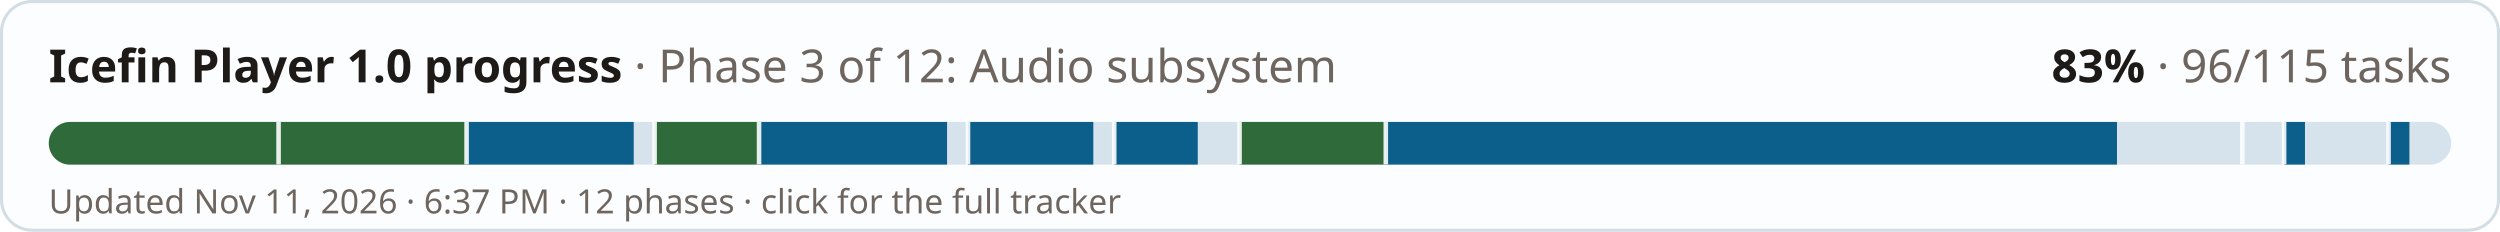
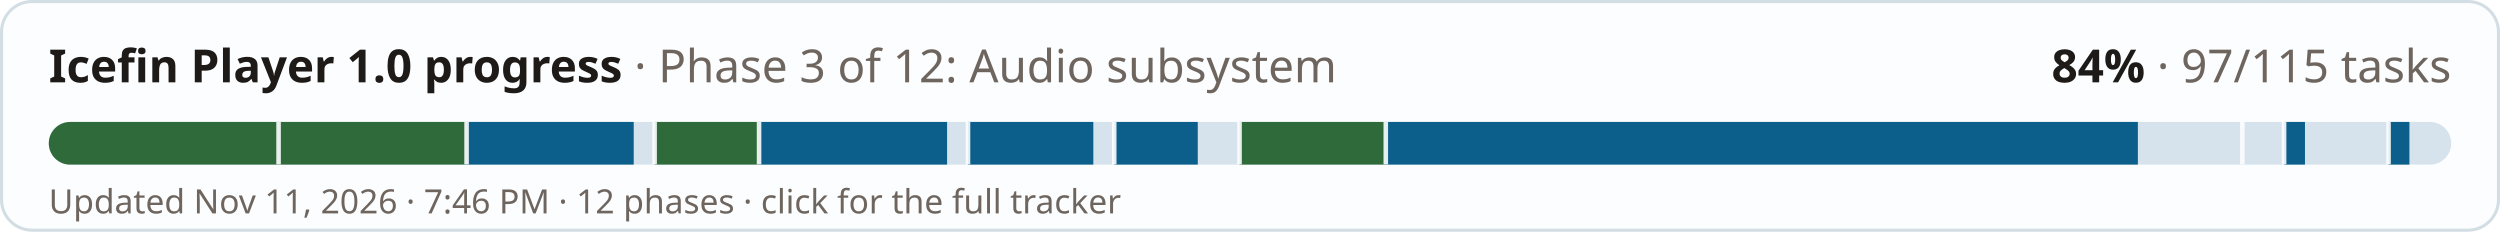
- <svg xmlns="http://www.w3.org/2000/svg" width="820" height="76" viewBox="0 0 820 76" role="img" aria-label="Icefin Player 1.0 progress: 83% (96 of 115 tasks)">
+ <svg xmlns="http://www.w3.org/2000/svg" width="820" height="76" viewBox="0 0 820 76" role="img" aria-label="Icefin Player 1.0 progress: 84% (97 of 115 tasks)">
  <style>
  .bg{fill:#fcfdfe;stroke:#d3dde4} .fg{fill:#1d1a18} .mu{fill:#6d655e} .track{fill:#d6e3ec} .done{fill:#0b5f8a} .full{fill:#2f6b3a} .tick{fill:#fcfdfe;opacity:.9}
  @media (prefers-color-scheme: dark){ .bg{fill:#1a2127;stroke:#2e3a43} .fg{fill:#f1ebe2} .mu{fill:#a99f94} .track{fill:#24384a} .done{fill:#6cb6e4} .full{fill:#6fbf7c} .tick{fill:#1a2127} }
  text{font-family:-apple-system,"Segoe UI",system-ui,"Noto Sans","DejaVu Sans",sans-serif}
</style>
  <rect class="bg" x="0.5" y="0.5" width="819" height="75" rx="10" />
  <text class="fg" x="16" y="27" font-size="15" font-weight="700">Icefin Player 1.0 progress <tspan class="mu" font-weight="400">· Phase 3 of 12: Audio subsystem</tspan>
  </text>
-   <text class="fg" x="804" y="27" font-size="15" font-weight="700" text-anchor="end">83% <tspan class="mu" font-weight="400">· 96/115 tasks</tspan>
+   <text class="fg" x="804" y="27" font-size="15" font-weight="700" text-anchor="end">84% <tspan class="mu" font-weight="400">· 97/115 tasks</tspan>
  </text>
  <rect class="track" x="16" y="40" width="788" height="14" rx="7" />
  <clipPath id="c">
    <rect x="16" y="40" width="788" height="14" rx="7" />
  </clipPath>
  <g clip-path="url(#c)">
    <rect class="full" x="16" y="40" width="75.37" height="14" />
    <rect class="full" x="91.37" y="40" width="61.67" height="14" />
    <rect class="done" x="153.04" y="40" width="54.82" height="14" />
    <rect class="full" x="214.71" y="40" width="34.26" height="14" />
    <rect class="done" x="248.97" y="40" width="61.67" height="14" />
    <rect class="done" x="317.5" y="40" width="41.11" height="14" />
    <rect class="done" x="365.46" y="40" width="27.41" height="14" />
    <rect class="full" x="406.57" y="40" width="47.97" height="14" />
-     <rect class="done" x="454.54" y="40" width="239.83" height="14" />
+     <rect class="done" x="454.54" y="40" width="246.68" height="14" />
    <rect class="done" x="749.18" y="40" width="6.85" height="14" />
    <rect class="done" x="783.44" y="40" width="6.85" height="14" />
    <rect class="tick" x="90.62" y="40" width="1.5" height="14" />
    <rect class="tick" x="152.29" y="40" width="1.5" height="14" />
    <rect class="tick" x="213.96" y="40" width="1.5" height="14" />
    <rect class="tick" x="248.22" y="40" width="1.5" height="14" />
    <rect class="tick" x="316.75" y="40" width="1.5" height="14" />
    <rect class="tick" x="364.71" y="40" width="1.5" height="14" />
    <rect class="tick" x="405.82" y="40" width="1.5" height="14" />
    <rect class="tick" x="453.79" y="40" width="1.5" height="14" />
    <rect class="tick" x="734.73" y="40" width="1.5" height="14" />
    <rect class="tick" x="748.43" y="40" width="1.5" height="14" />
    <rect class="tick" x="782.69" y="40" width="1.5" height="14" />
  </g>
-   <text class="mu" x="16" y="70" font-size="11">Updated Nov 11, 2026 · 6:37 PM · 12 phases · click for the full tracker</text>
+   <text class="mu" x="16" y="70" font-size="11">Updated Nov 11, 2026 · 7:46 PM · 12 phases · click for the full tracker</text>
</svg>
